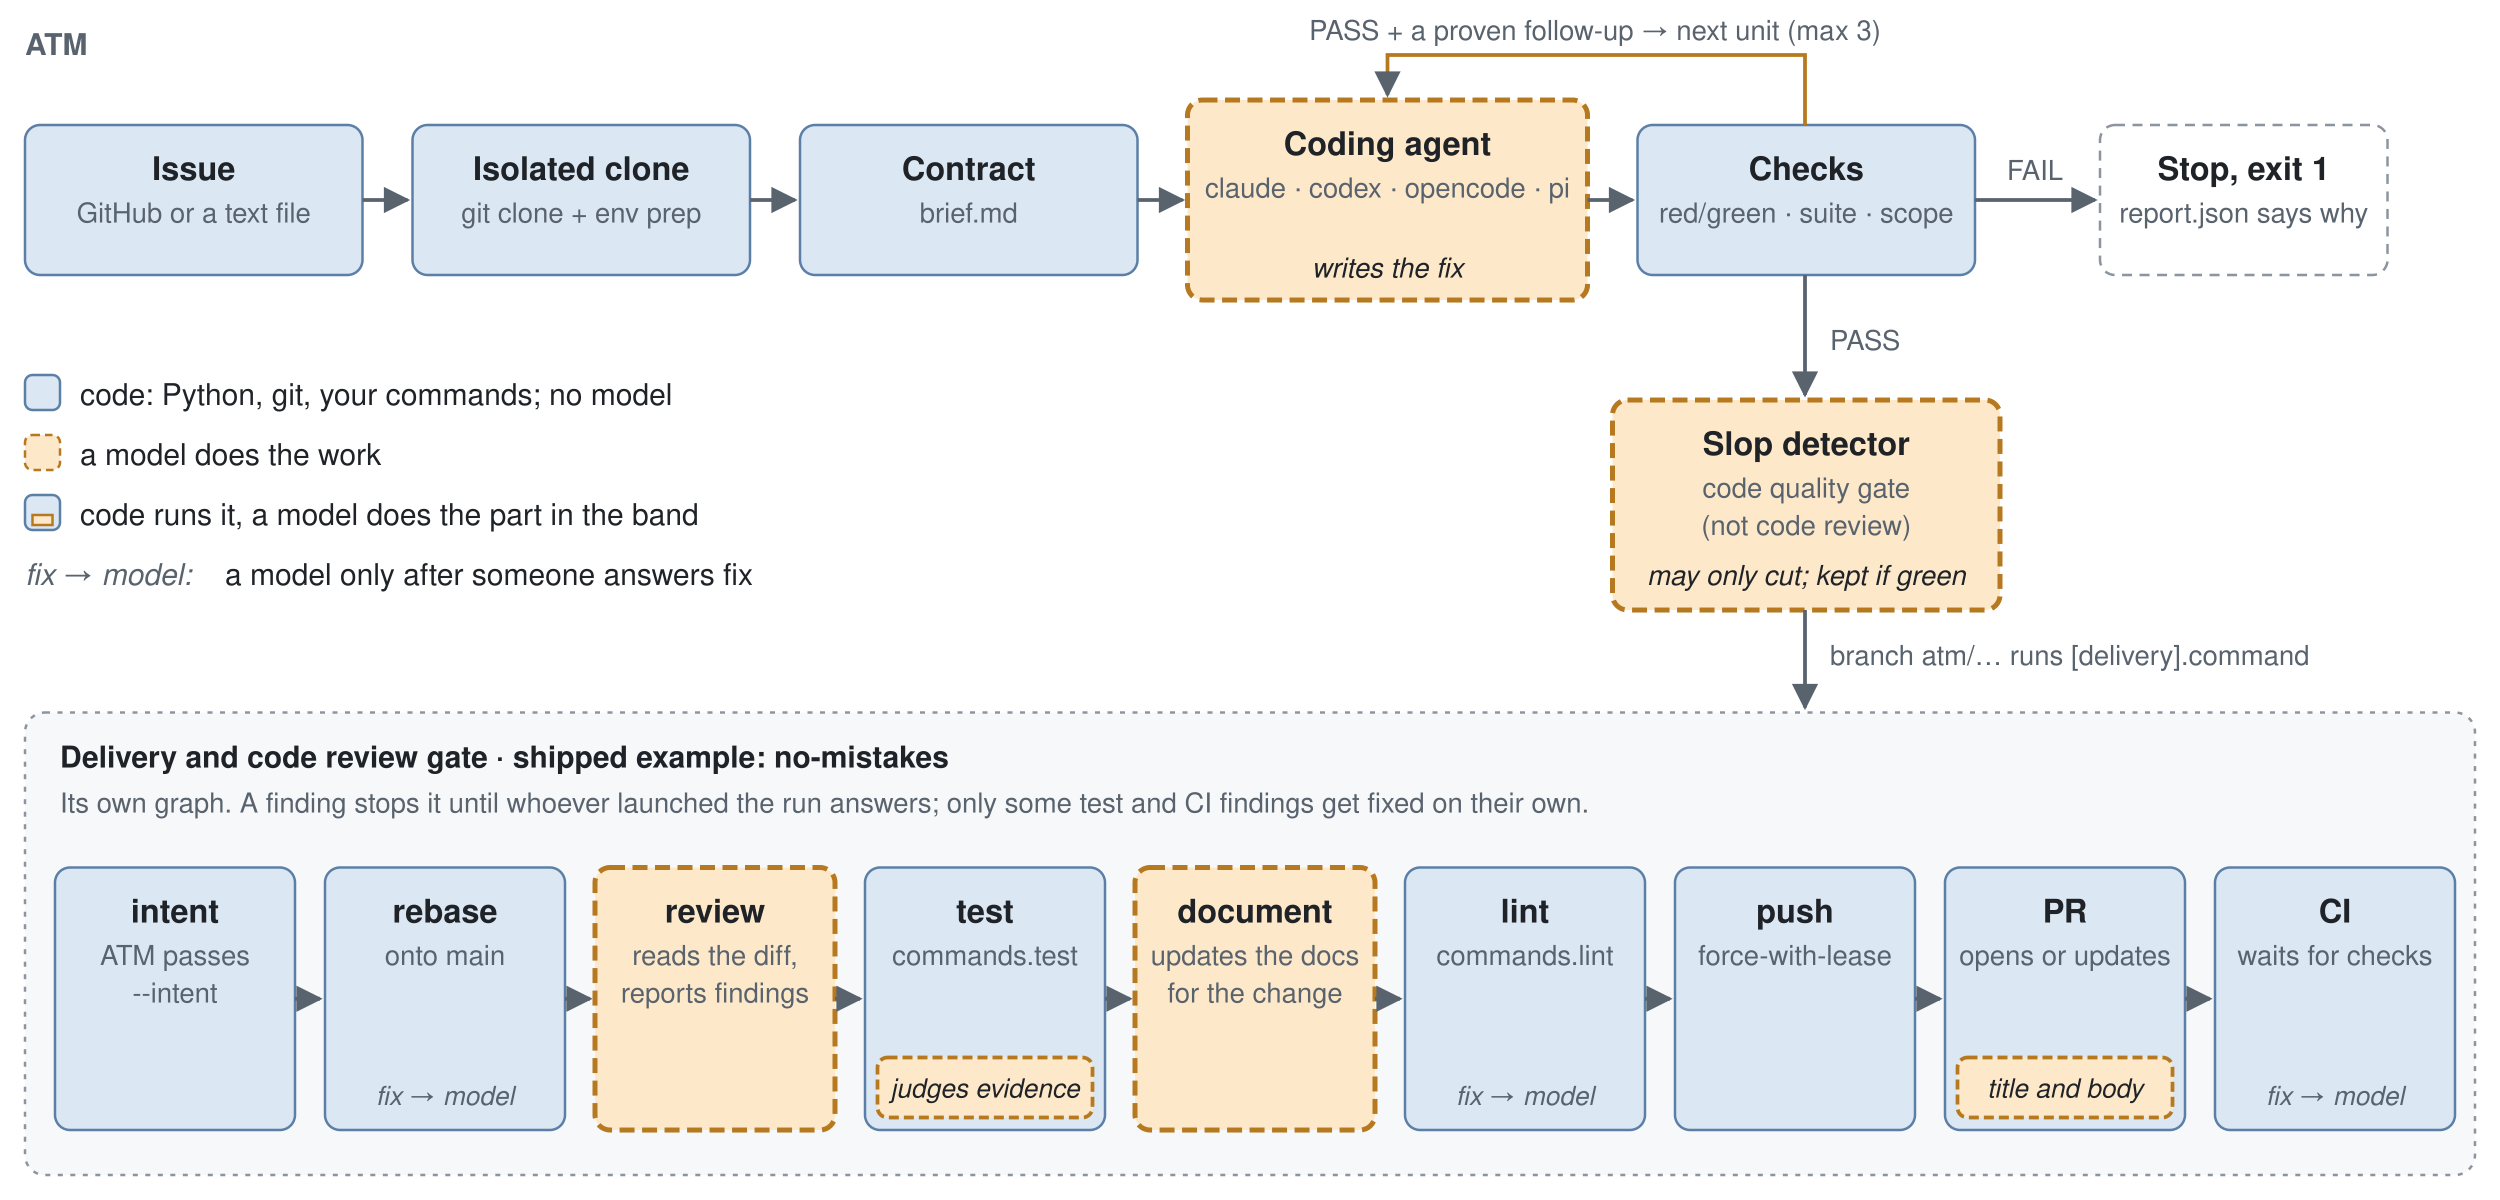
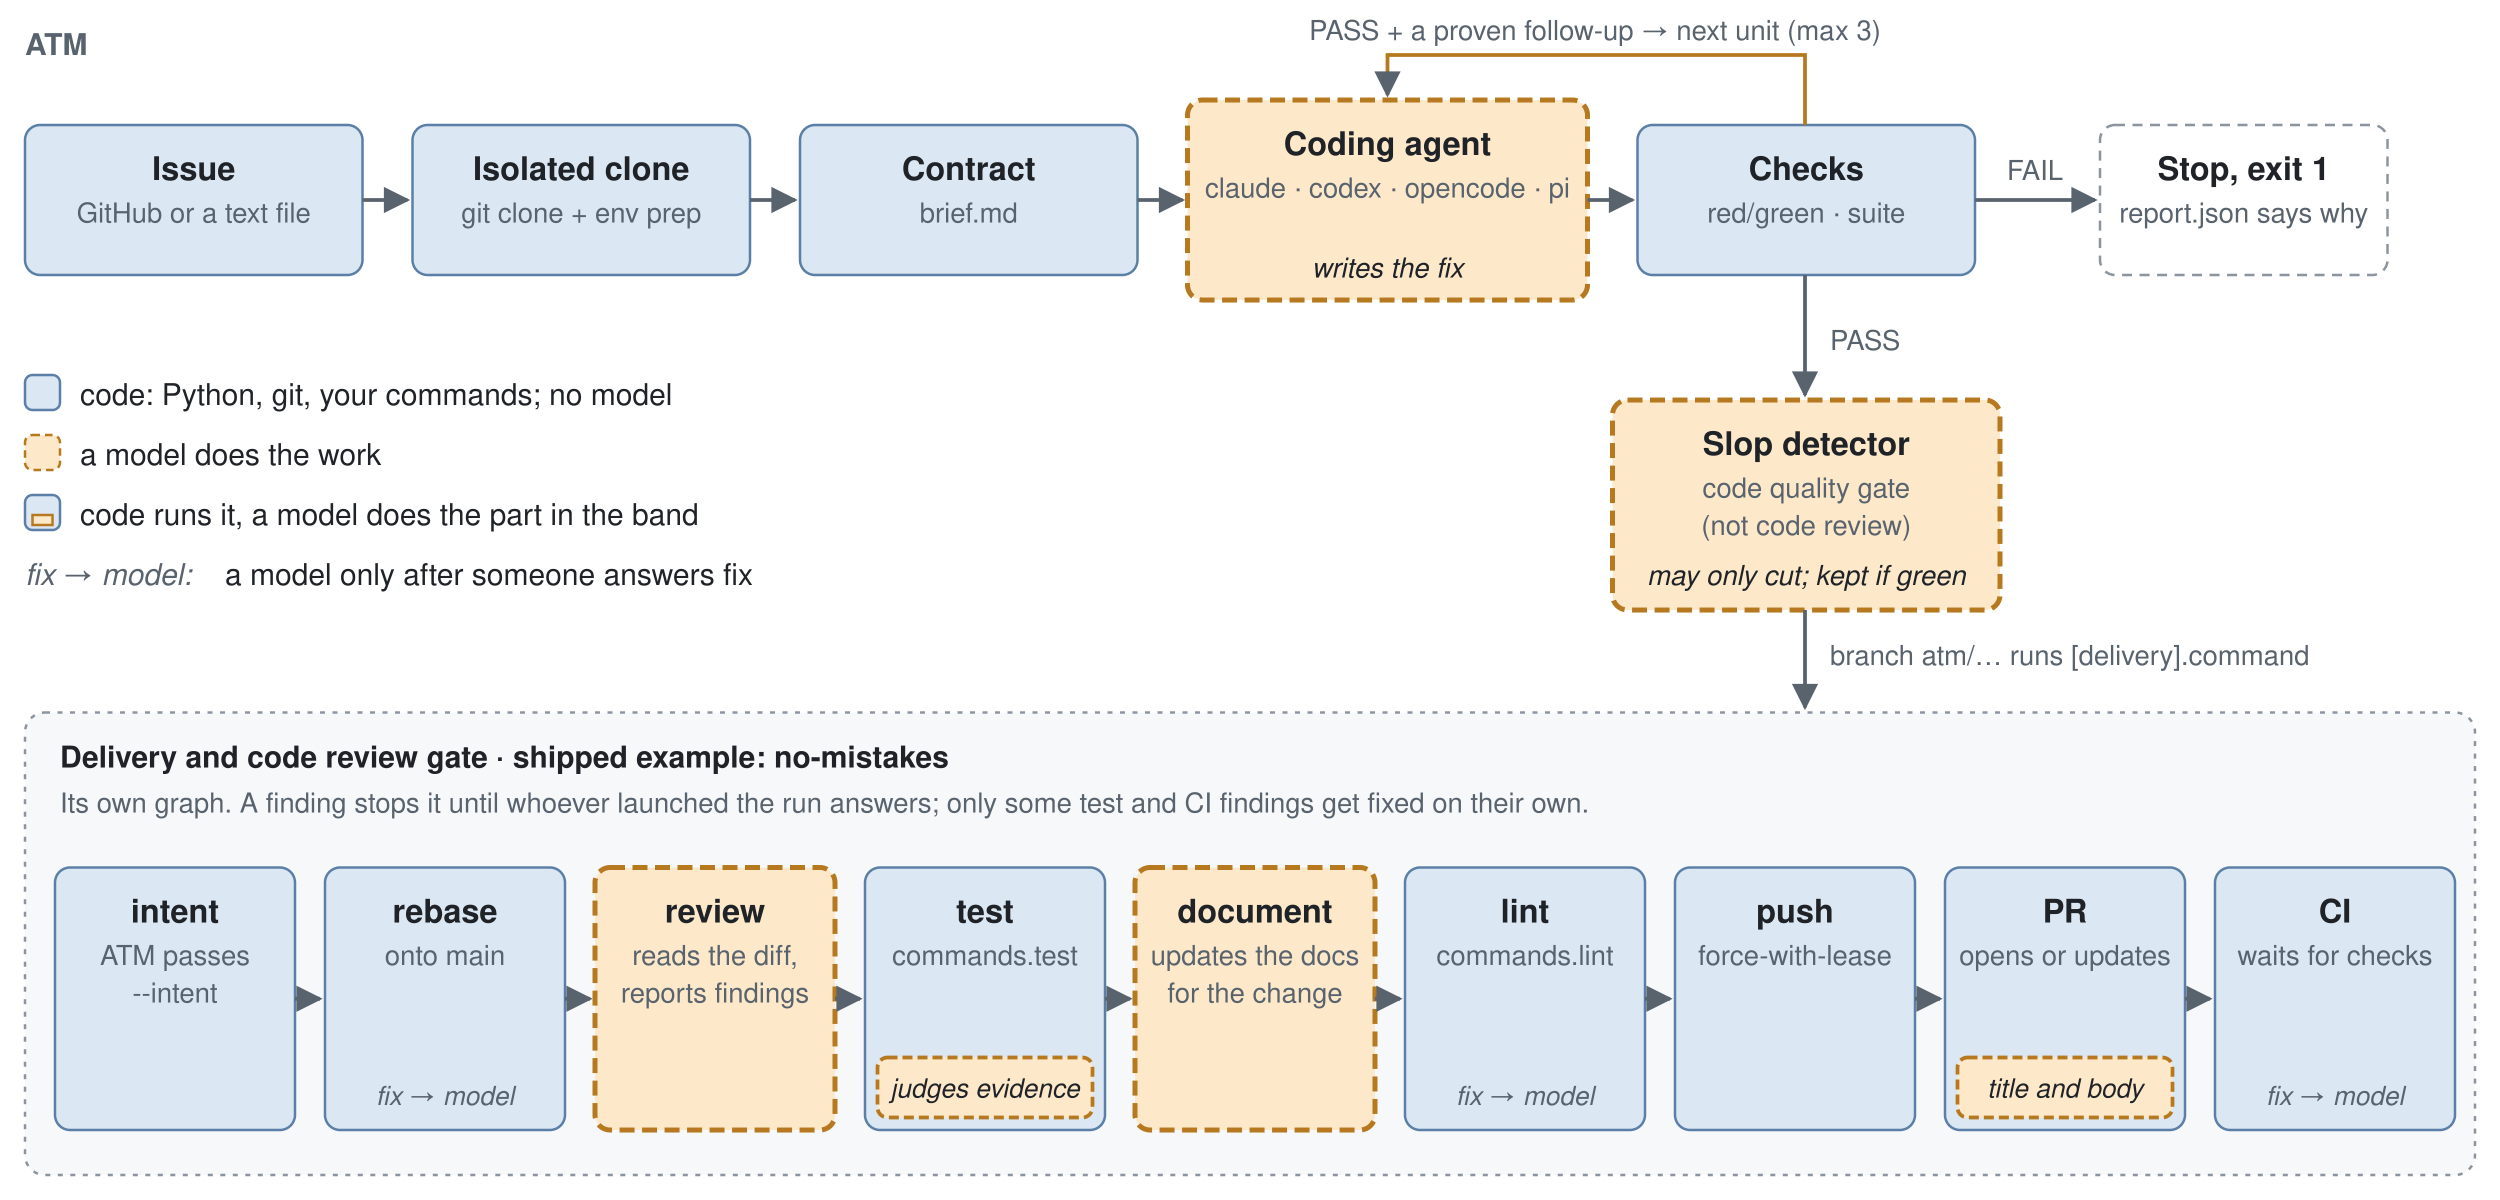
<svg xmlns="http://www.w3.org/2000/svg" viewBox="0 0 1000 480" width="1000" height="480" role="img" aria-label="ATM pipeline. Issue, isolated clone, contract, coding agent (model), checks. FAIL stops the run. PASS goes to the slop detector, a code quality gate where a model may only cut, then to the delivery and code review gate, your delivery command. The shipped example is no-mistakes, whose own pipeline mixes code and models: intent, rebase, review (model), test (command plus a model judging the evidence), document (model), lint, push, PR (model writes title and body), CI. Rebase, lint and CI call a model only after a fix answer.">
  <defs>
    <marker id="ar" viewBox="0 0 10 10" refX="9" refY="5" markerWidth="7" markerHeight="7" orient="auto-start-reverse">
      <path d="M0 0L10 5L0 10z" fill="#59636e" />
    </marker>
  </defs>
  <g font-family="-apple-system,BlinkMacSystemFont,'Segoe UI',Helvetica,Arial,sans-serif" font-size="13" fill="#1f2328">
    <text x="10" y="22" text-anchor="start" font-size="12" font-weight="700" fill="#59636e">ATM</text>
    <rect x="10" y="50" width="135" height="60" rx="6" fill="#dbe7f3" stroke="#5b7fa6" />
    <text x="77.5" y="72" text-anchor="middle" font-weight="600">Issue</text>
    <text x="77.5" y="89" text-anchor="middle" font-size="11" fill="#59636e">GitHub or a text file</text>
    <rect x="165" y="50" width="135" height="60" rx="6" fill="#dbe7f3" stroke="#5b7fa6" />
    <text x="232.5" y="72" text-anchor="middle" font-weight="600">Isolated clone</text>
    <text x="232.5" y="89" text-anchor="middle" font-size="11" fill="#59636e">git clone + env prep</text>
    <rect x="320" y="50" width="135" height="60" rx="6" fill="#dbe7f3" stroke="#5b7fa6" />
    <text x="387.5" y="72" text-anchor="middle" font-weight="600">Contract</text>
    <text x="387.5" y="89" text-anchor="middle" font-size="11" fill="#59636e">brief.md</text>
    <rect x="475" y="40" width="160" height="80" rx="6" fill="#fde9c9" stroke="#b7791f" stroke-width="2" stroke-dasharray="6 3" />
    <text x="555.0" y="62" text-anchor="middle" font-weight="700">Coding agent</text>
    <text x="555.0" y="79" text-anchor="middle" font-size="11" fill="#59636e">claude · codex · opencode · pi</text>
    <text x="555" y="111" text-anchor="middle" font-size="11" font-style="italic">writes the fix</text>
    <rect x="655" y="50" width="135" height="60" rx="6" fill="#dbe7f3" stroke="#5b7fa6" />
    <text x="722.5" y="72" text-anchor="middle" font-weight="600">Checks</text>
-     <text x="722.5" y="89" text-anchor="middle" font-size="11" fill="#59636e">red/green · suite · scope</text>
+     <text x="722.5" y="89" text-anchor="middle" font-size="11" fill="#59636e">red/green · suite</text>
    <rect x="840" y="50" width="115" height="60" rx="6" fill="none" stroke="#8c959f" stroke-dasharray="4 3" />
    <text x="897.5" y="72" text-anchor="middle" font-weight="600">Stop, exit 1</text>
    <text x="897.5" y="89" text-anchor="middle" font-size="11" fill="#59636e">report.json says why</text>
    <path d="M145 80H163" stroke="#59636e" stroke-width="1.5" fill="none" marker-end="url(#ar)" />
    <path d="M300 80H318" stroke="#59636e" stroke-width="1.5" fill="none" marker-end="url(#ar)" />
    <path d="M455 80H473" stroke="#59636e" stroke-width="1.5" fill="none" marker-end="url(#ar)" />
    <path d="M635 80H653" stroke="#59636e" stroke-width="1.5" fill="none" marker-end="url(#ar)" />
    <path d="M790 80H838" stroke="#59636e" stroke-width="1.5" fill="none" marker-end="url(#ar)" />
    <text x="814" y="72" text-anchor="middle" font-size="11" fill="#59636e">FAIL</text>
    <path d="M722 50V22H555V38" stroke="#b7791f" stroke-width="1.5" fill="none" marker-end="url(#ar)" />
    <text x="638" y="16" text-anchor="middle" font-size="11" fill="#59636e">PASS + a proven follow-up → next unit (max 3)</text>
    <rect x="645" y="160" width="155" height="84" rx="6" fill="#fde9c9" stroke="#b7791f" stroke-width="2" stroke-dasharray="6 3" />
    <text x="722.5" y="182" text-anchor="middle" font-weight="700">Slop detector</text>
    <text x="722.5" y="199" text-anchor="middle" font-size="11" fill="#59636e">code quality gate</text>
    <text x="722.5" y="214" text-anchor="middle" font-size="11" fill="#59636e">(not code review)</text>
    <text x="722.5" y="234" text-anchor="middle" font-size="11" font-style="italic">may only cut; kept if green</text>
    <path d="M722 110V158" stroke="#59636e" stroke-width="1.5" fill="none" marker-end="url(#ar)" />
    <text x="732" y="140" text-anchor="start" font-size="11" fill="#59636e">PASS</text>
    <rect x="10" y="150" width="14" height="14" rx="3" fill="#dbe7f3" stroke="#5b7fa6" />
    <text x="32" y="162" text-anchor="start" font-size="12">code: Python, git, your commands; no model</text>
    <rect x="10" y="174" width="14" height="14" rx="3" fill="#fde9c9" stroke="#b7791f" stroke-dasharray="3 2" />
    <text x="32" y="186" text-anchor="start" font-size="12">a model does the work</text>
    <rect x="10" y="198" width="14" height="14" rx="3" fill="#dbe7f3" stroke="#5b7fa6" />
    <rect x="13" y="206" width="8" height="4" fill="#fde9c9" stroke="#b7791f" stroke-width="1" />
    <text x="32" y="210" text-anchor="start" font-size="12">code runs it, a model does the part in the band</text>
    <text x="10" y="234" text-anchor="start" font-size="12" font-style="italic" fill="#59636e">fix → model:</text>
    <text x="90" y="234" text-anchor="start" font-size="12">a model only after someone answers fix</text>
    <path d="M722 244V283" stroke="#59636e" stroke-width="1.5" fill="none" marker-end="url(#ar)" />
    <text x="732" y="266" text-anchor="start" font-size="11" fill="#59636e">branch atm/… runs [delivery].command</text>
    <rect x="10" y="285" width="980" height="185" rx="8" fill="#f6f8fa" stroke="#8c959f" stroke-dasharray="2 3" />
    <text x="24" y="307" text-anchor="start" font-size="12" font-weight="700">Delivery and code review gate · shipped example: no-mistakes</text>
    <text x="24" y="325" text-anchor="start" font-size="11" fill="#59636e">Its own graph. A finding stops it until whoever launched the run answers; only some test and CI findings get fixed on their own.</text>
    <rect x="22" y="347" width="96" height="105" rx="6" fill="#dbe7f3" stroke="#5b7fa6" />
    <text x="70.0" y="369" text-anchor="middle" font-weight="600">intent</text>
    <text x="70.0" y="386" text-anchor="middle" font-size="11" fill="#59636e">ATM passes</text>
    <text x="70.0" y="401" text-anchor="middle" font-size="11" fill="#59636e">--intent</text>
    <path d="M118 399.5H128" stroke="#59636e" stroke-width="1.5" fill="none" marker-end="url(#ar)" />
    <rect x="130" y="347" width="96" height="105" rx="6" fill="#dbe7f3" stroke="#5b7fa6" />
    <text x="178.0" y="369" text-anchor="middle" font-weight="600">rebase</text>
    <text x="178.0" y="386" text-anchor="middle" font-size="11" fill="#59636e">onto main</text>
    <text x="178.0" y="442" text-anchor="middle" font-size="10.5" font-style="italic" fill="#59636e">fix → model</text>
    <path d="M226 399.5H236" stroke="#59636e" stroke-width="1.5" fill="none" marker-end="url(#ar)" />
    <rect x="238" y="347" width="96" height="105" rx="6" fill="#fde9c9" stroke="#b7791f" stroke-width="2" stroke-dasharray="6 3" />
    <text x="286.0" y="369" text-anchor="middle" font-weight="700">review</text>
    <text x="286.0" y="386" text-anchor="middle" font-size="11" fill="#59636e">reads the diff,</text>
    <text x="286.0" y="401" text-anchor="middle" font-size="11" fill="#59636e">reports findings</text>
    <path d="M334 399.5H344" stroke="#59636e" stroke-width="1.5" fill="none" marker-end="url(#ar)" />
    <rect x="346" y="347" width="96" height="105" rx="6" fill="#dbe7f3" stroke="#5b7fa6" />
    <text x="394.0" y="369" text-anchor="middle" font-weight="600">test</text>
    <text x="394.0" y="386" text-anchor="middle" font-size="11" fill="#59636e">commands.test</text>
    <rect x="351" y="423" width="86" height="24" rx="4" fill="#fde9c9" stroke="#b7791f" stroke-width="1.5" stroke-dasharray="4 2" />
    <text x="394.0" y="439" text-anchor="middle" font-size="10.5" font-style="italic">judges evidence</text>
    <path d="M442 399.5H452" stroke="#59636e" stroke-width="1.5" fill="none" marker-end="url(#ar)" />
    <rect x="454" y="347" width="96" height="105" rx="6" fill="#fde9c9" stroke="#b7791f" stroke-width="2" stroke-dasharray="6 3" />
    <text x="502.0" y="369" text-anchor="middle" font-weight="700">document</text>
    <text x="502.0" y="386" text-anchor="middle" font-size="11" fill="#59636e">updates the docs</text>
    <text x="502.0" y="401" text-anchor="middle" font-size="11" fill="#59636e">for the change</text>
    <path d="M550 399.5H560" stroke="#59636e" stroke-width="1.5" fill="none" marker-end="url(#ar)" />
    <rect x="562" y="347" width="96" height="105" rx="6" fill="#dbe7f3" stroke="#5b7fa6" />
    <text x="610.0" y="369" text-anchor="middle" font-weight="600">lint</text>
    <text x="610.0" y="386" text-anchor="middle" font-size="11" fill="#59636e">commands.lint</text>
    <text x="610.0" y="442" text-anchor="middle" font-size="10.5" font-style="italic" fill="#59636e">fix → model</text>
    <path d="M658 399.5H668" stroke="#59636e" stroke-width="1.5" fill="none" marker-end="url(#ar)" />
    <rect x="670" y="347" width="96" height="105" rx="6" fill="#dbe7f3" stroke="#5b7fa6" />
    <text x="718.0" y="369" text-anchor="middle" font-weight="600">push</text>
    <text x="718.0" y="386" text-anchor="middle" font-size="11" fill="#59636e">force-with-lease</text>
    <path d="M766 399.5H776" stroke="#59636e" stroke-width="1.5" fill="none" marker-end="url(#ar)" />
    <rect x="778" y="347" width="96" height="105" rx="6" fill="#dbe7f3" stroke="#5b7fa6" />
    <text x="826.0" y="369" text-anchor="middle" font-weight="600">PR</text>
    <text x="826.0" y="386" text-anchor="middle" font-size="11" fill="#59636e">opens or updates</text>
    <rect x="783" y="423" width="86" height="24" rx="4" fill="#fde9c9" stroke="#b7791f" stroke-width="1.5" stroke-dasharray="4 2" />
    <text x="826.0" y="439" text-anchor="middle" font-size="10.5" font-style="italic">title and body</text>
    <path d="M874 399.5H884" stroke="#59636e" stroke-width="1.5" fill="none" marker-end="url(#ar)" />
    <rect x="886" y="347" width="96" height="105" rx="6" fill="#dbe7f3" stroke="#5b7fa6" />
    <text x="934.0" y="369" text-anchor="middle" font-weight="600">CI</text>
    <text x="934.0" y="386" text-anchor="middle" font-size="11" fill="#59636e">waits for checks</text>
    <text x="934.0" y="442" text-anchor="middle" font-size="10.5" font-style="italic" fill="#59636e">fix → model</text>
  </g>
</svg>
